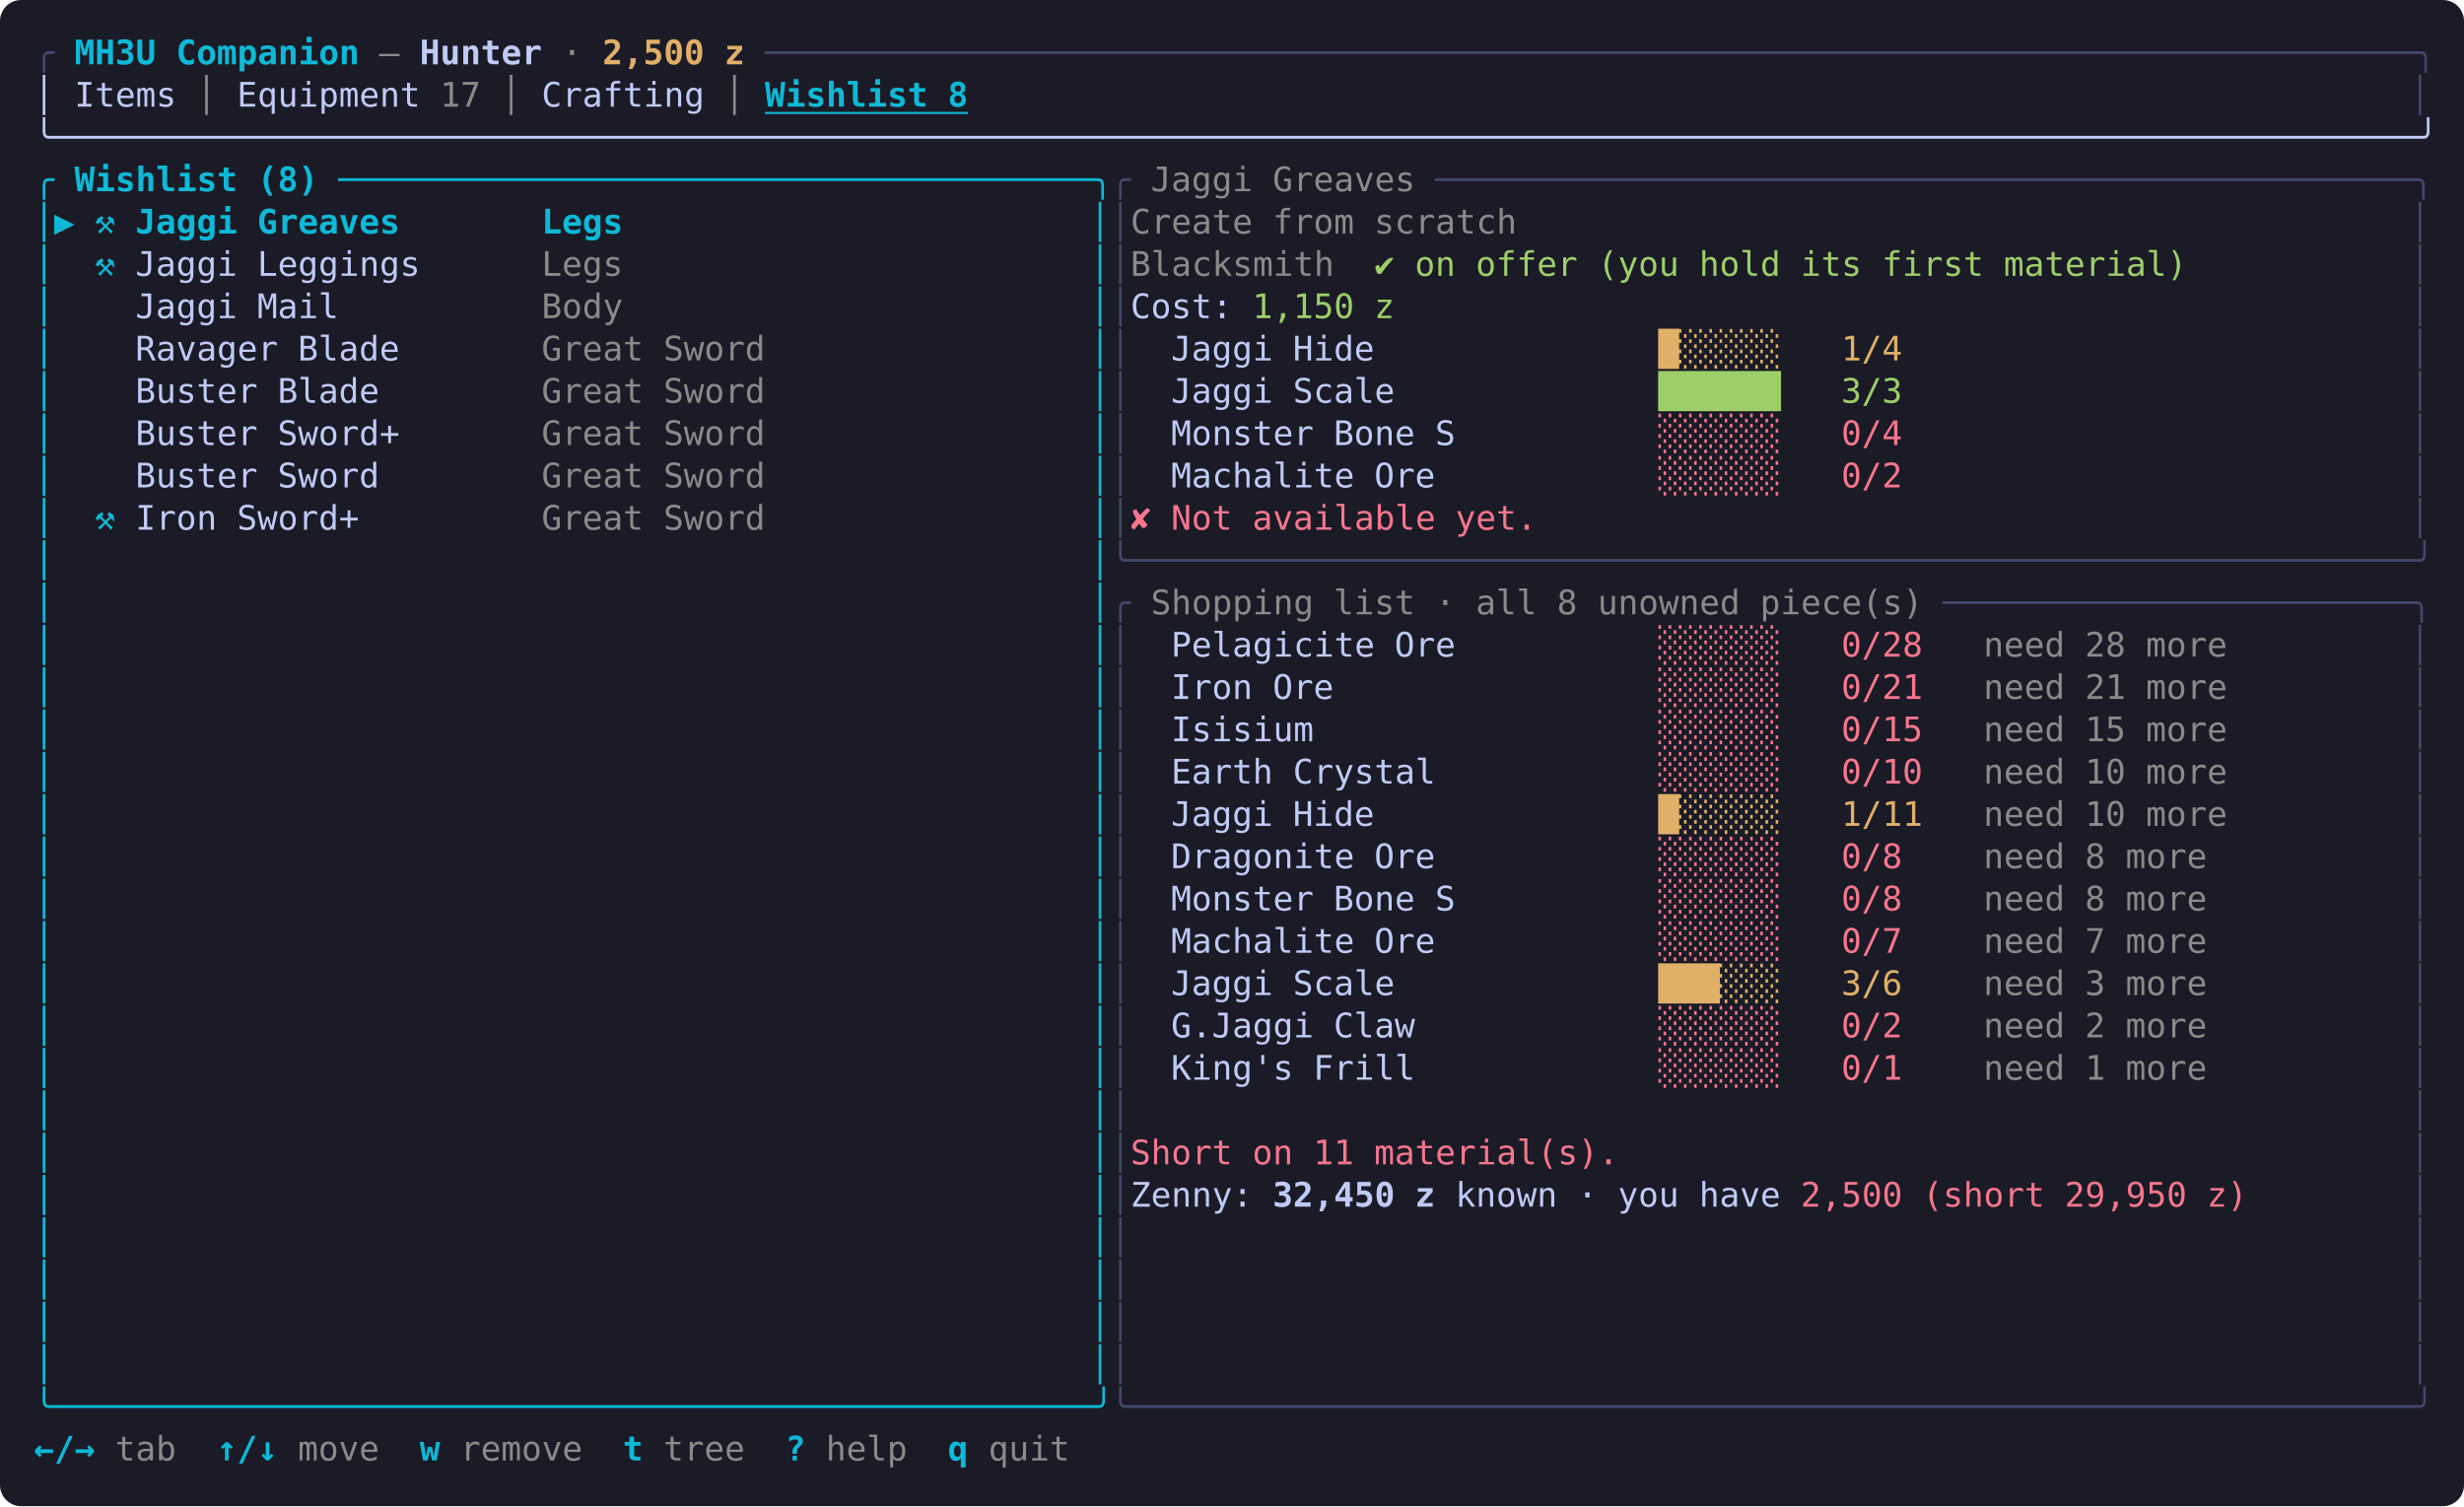
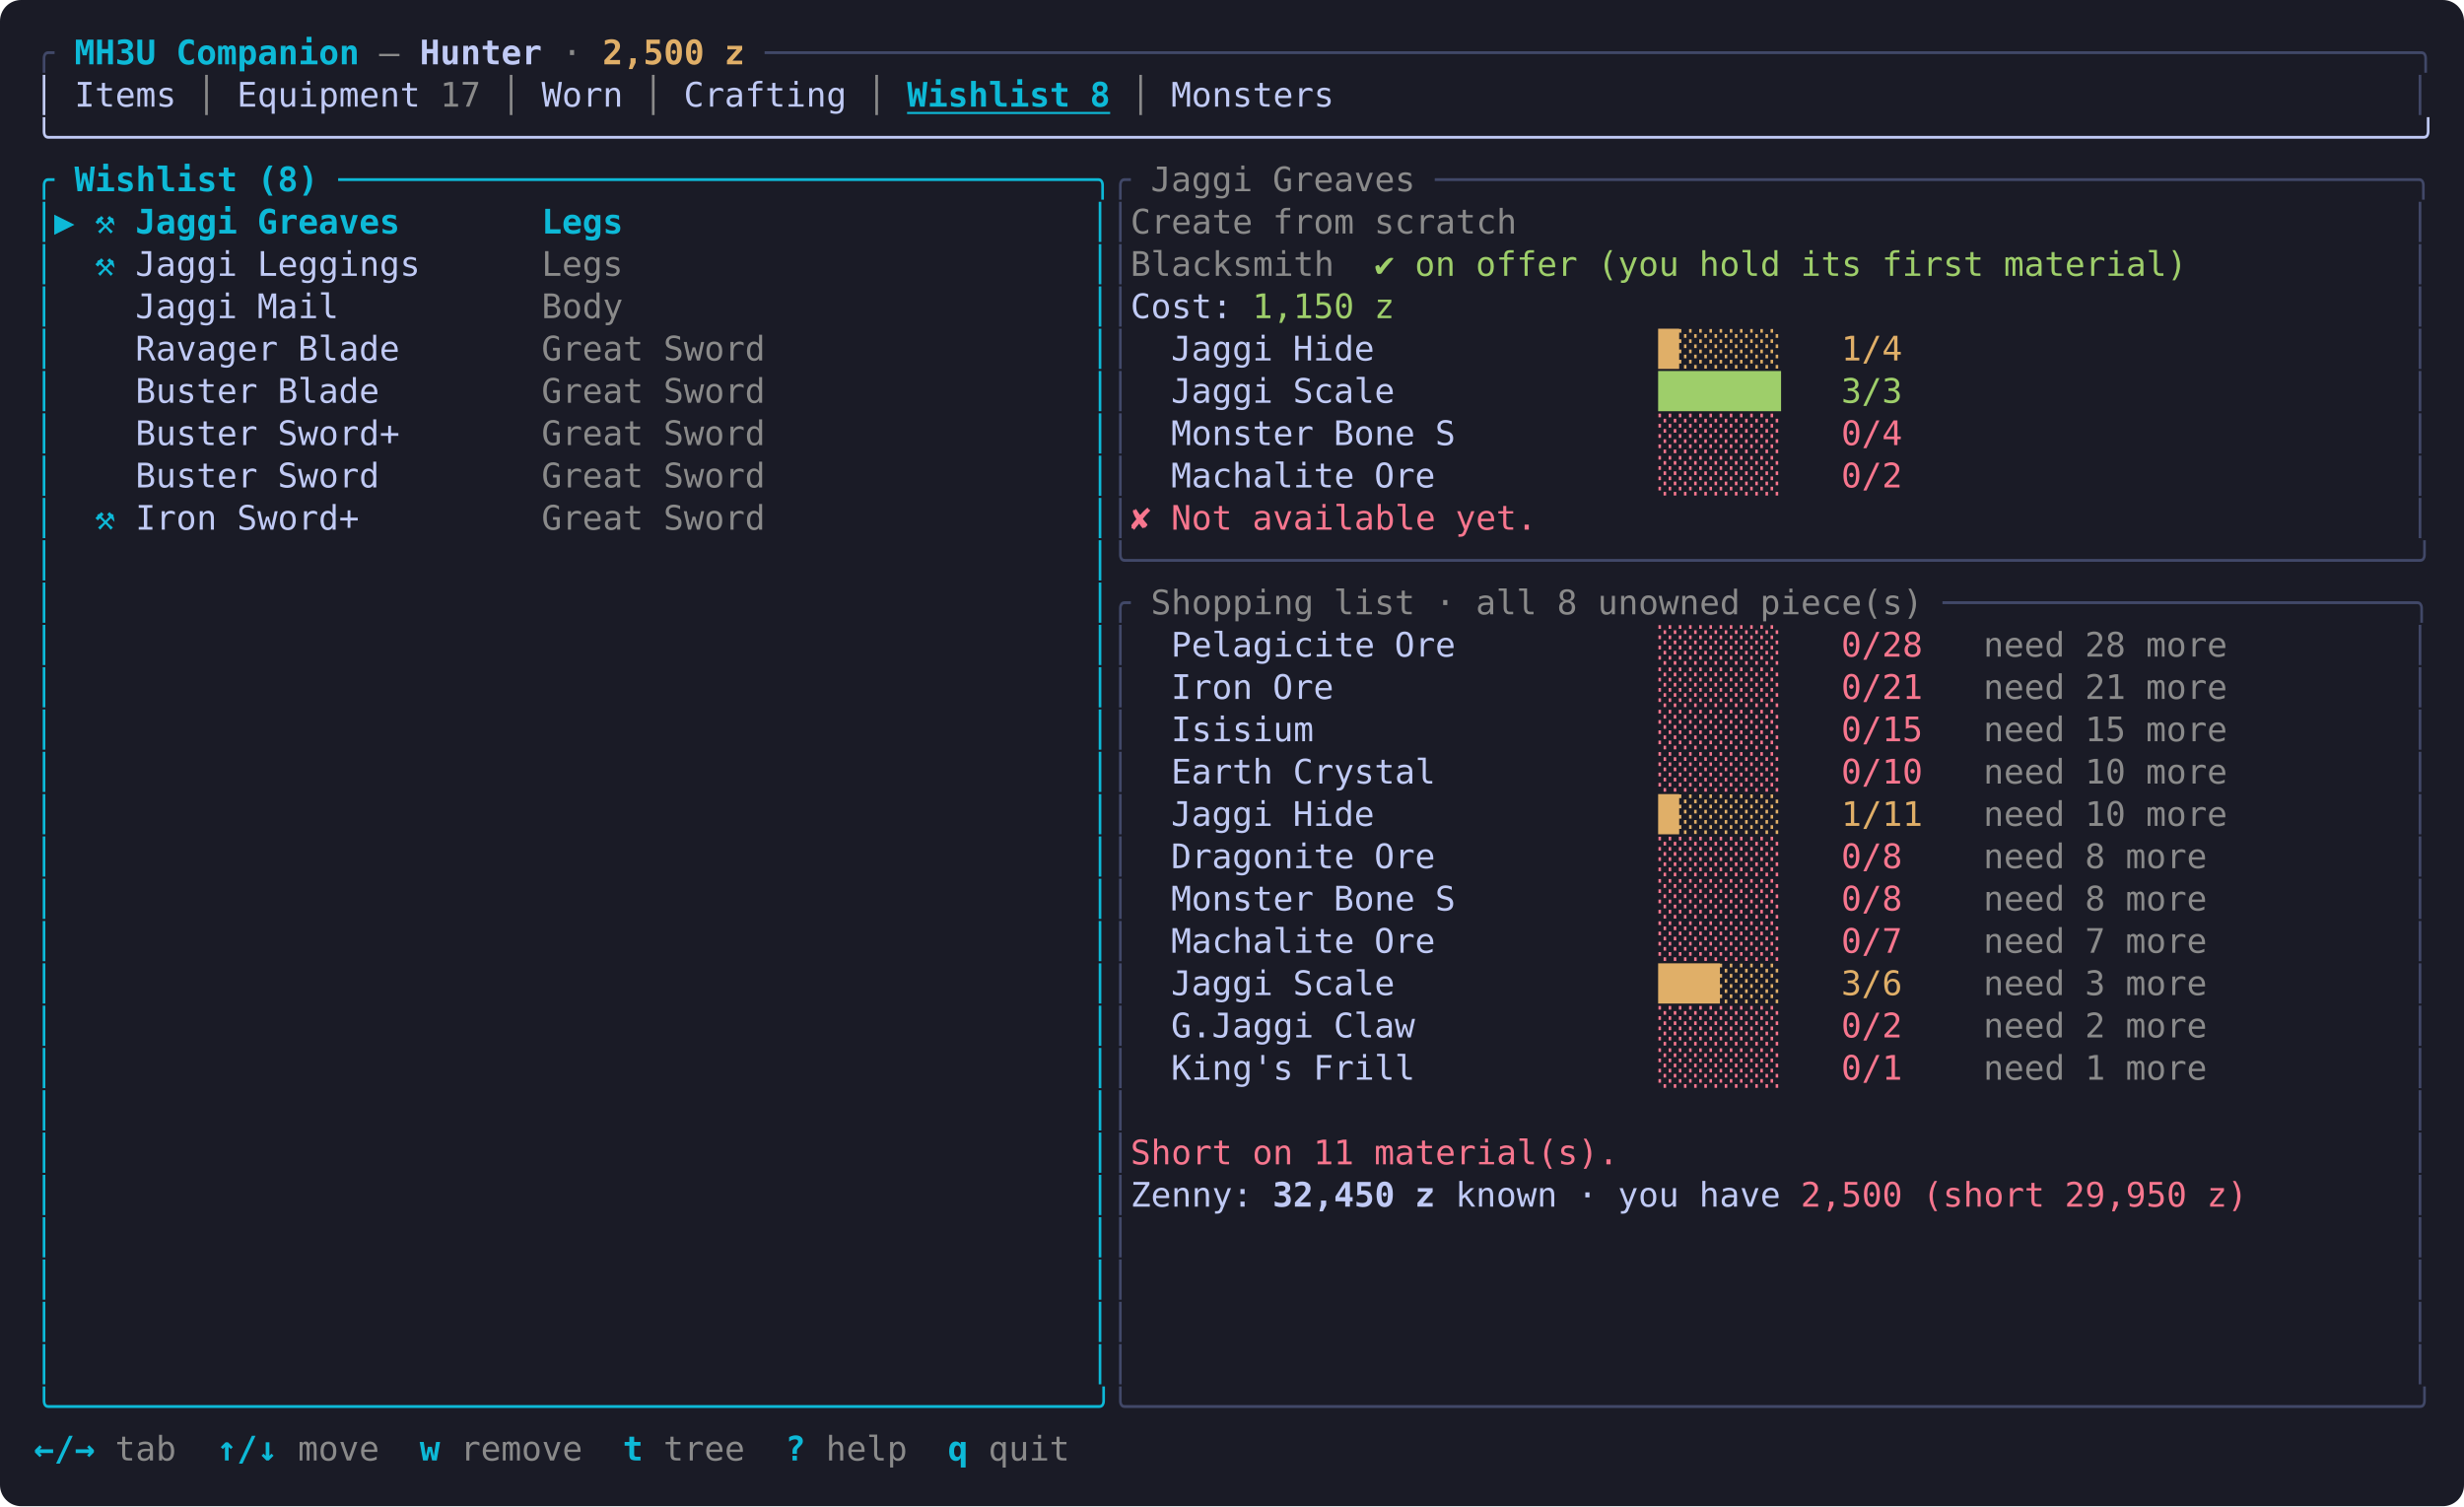
<svg xmlns="http://www.w3.org/2000/svg" width="1164.8" height="712" viewBox="0 0 1164.8 712" role="img">
  <rect width="100%" height="100%" rx="10" fill="#1a1b26" />
  <g font-family="'JetBrains Mono','JetBrainsMono Nerd Font','DejaVu Sans Mono',Menlo,Consolas,monospace" font-size="16">
    <text x="16.0" y="30.4" textLength="9.6" lengthAdjust="spacing" fill="#414868">╭</text>
    <text x="35.2" y="30.4" textLength="38.4" lengthAdjust="spacing" fill="#0db9d7" font-weight="bold">MH3U</text>
    <text x="83.2" y="30.4" textLength="86.4" lengthAdjust="spacing" fill="#0db9d7" font-weight="bold">Companion</text>
    <text x="179.2" y="30.4" textLength="9.6" lengthAdjust="spacing" fill="#8a8a8a">—</text>
    <text x="198.4" y="30.4" textLength="57.6" lengthAdjust="spacing" fill="#c0caf5" font-weight="bold">Hunter</text>
    <text x="265.6" y="30.4" textLength="9.6" lengthAdjust="spacing" fill="#8a8a8a">·</text>
    <text x="284.8" y="30.4" textLength="48.0" lengthAdjust="spacing" fill="#e0af68" font-weight="bold">2,500</text>
    <text x="342.4" y="30.4" textLength="9.6" lengthAdjust="spacing" fill="#e0af68" font-weight="bold">z</text>
    <text x="361.6" y="30.4" textLength="787.2" lengthAdjust="spacing" fill="#414868">─────────────────────────────────────────────────────────────────────────────────╮</text>
    <text x="16.0" y="50.4" textLength="9.6" lengthAdjust="spacing" fill="#c0caf5">│</text>
    <text x="35.2" y="50.4" textLength="48.0" lengthAdjust="spacing" fill="#c0caf5">Items</text>
    <text x="92.8" y="50.4" textLength="9.6" lengthAdjust="spacing" fill="#8a8a8a">│</text>
    <text x="112.0" y="50.4" textLength="86.4" lengthAdjust="spacing" fill="#c0caf5">Equipment</text>
    <text x="208.0" y="50.4" textLength="19.2" lengthAdjust="spacing" fill="#8a8a8a">17</text>
    <text x="236.8" y="50.4" textLength="9.6" lengthAdjust="spacing" fill="#8a8a8a">│</text>
-     <text x="256.0" y="50.4" textLength="76.8" lengthAdjust="spacing" fill="#c0caf5">Crafting</text>
-     <text x="342.4" y="50.4" textLength="9.6" lengthAdjust="spacing" fill="#8a8a8a">│</text>
-     <text x="361.6" y="50.4" textLength="76.8" lengthAdjust="spacing" fill="#0db9d7" font-weight="bold">Wishlist</text>
-     <text x="448.0" y="50.4" textLength="9.6" lengthAdjust="spacing" fill="#0db9d7" font-weight="bold">8</text>
-     <line x1="361.6" y1="53.4" x2="457.6" y2="53.4" stroke="#0db9d7" stroke-width="1" />
+     <text x="256.0" y="50.4" textLength="38.4" lengthAdjust="spacing" fill="#c0caf5">Worn</text>
+     <text x="304.0" y="50.4" textLength="9.6" lengthAdjust="spacing" fill="#8a8a8a">│</text>
+     <text x="323.2" y="50.4" textLength="76.8" lengthAdjust="spacing" fill="#c0caf5">Crafting</text>
+     <text x="409.6" y="50.4" textLength="9.6" lengthAdjust="spacing" fill="#8a8a8a">│</text>
+     <text x="428.8" y="50.4" textLength="76.8" lengthAdjust="spacing" fill="#0db9d7" font-weight="bold">Wishlist</text>
+     <text x="515.2" y="50.4" textLength="9.6" lengthAdjust="spacing" fill="#0db9d7" font-weight="bold">8</text>
+     <line x1="428.8" y1="53.4" x2="524.8" y2="53.4" stroke="#0db9d7" stroke-width="1" />
+     <text x="534.4" y="50.4" textLength="9.6" lengthAdjust="spacing" fill="#8a8a8a">│</text>
+     <text x="553.6" y="50.4" textLength="76.8" lengthAdjust="spacing" fill="#c0caf5">Monsters</text>
    <text x="1139.2" y="50.4" textLength="9.6" lengthAdjust="spacing" fill="#414868">│</text>
    <text x="16.0" y="70.4" textLength="1132.8" lengthAdjust="spacing" fill="#c0caf5">╰────────────────────────────────────────────────────────────────────────────────────────────────────────────────────╯</text>
    <text x="16.0" y="90.4" textLength="9.6" lengthAdjust="spacing" fill="#0db9d7">╭</text>
    <text x="35.2" y="90.4" textLength="76.8" lengthAdjust="spacing" fill="#0db9d7" font-weight="bold">Wishlist</text>
    <text x="121.6" y="90.4" textLength="28.8" lengthAdjust="spacing" fill="#0db9d7" font-weight="bold">(8)</text>
    <text x="160.0" y="90.4" textLength="364.8" lengthAdjust="spacing" fill="#0db9d7">─────────────────────────────────────╮</text>
    <text x="524.8" y="90.4" textLength="9.6" lengthAdjust="spacing" fill="#414868">╭</text>
    <text x="544.0" y="90.4" textLength="48.0" lengthAdjust="spacing" fill="#8a8a8a">Jaggi</text>
    <text x="601.6" y="90.4" textLength="67.2" lengthAdjust="spacing" fill="#8a8a8a">Greaves</text>
    <text x="678.4" y="90.4" textLength="470.4" lengthAdjust="spacing" fill="#414868">────────────────────────────────────────────────╮</text>
    <text x="16.0" y="110.4" textLength="9.6" lengthAdjust="spacing" fill="#0db9d7">│</text>
    <text x="25.6" y="110.4" textLength="9.6" lengthAdjust="spacing" fill="#0db9d7" font-weight="bold">▶︎</text>
    <text x="44.8" y="110.4" textLength="9.6" lengthAdjust="spacing" fill="#0db9d7" font-weight="bold">⚒︎</text>
    <text x="64.0" y="110.4" textLength="48.0" lengthAdjust="spacing" fill="#0db9d7" font-weight="bold">Jaggi</text>
    <text x="121.6" y="110.4" textLength="67.2" lengthAdjust="spacing" fill="#0db9d7" font-weight="bold">Greaves</text>
    <text x="256.0" y="110.4" textLength="38.4" lengthAdjust="spacing" fill="#0db9d7" font-weight="bold">Legs</text>
    <text x="515.2" y="110.4" textLength="9.6" lengthAdjust="spacing" fill="#0db9d7">│</text>
    <text x="524.8" y="110.4" textLength="9.6" lengthAdjust="spacing" fill="#414868">│</text>
    <text x="534.4" y="110.4" textLength="57.6" lengthAdjust="spacing" fill="#8a8a8a">Create</text>
    <text x="601.6" y="110.4" textLength="38.4" lengthAdjust="spacing" fill="#8a8a8a">from</text>
    <text x="649.6" y="110.4" textLength="67.2" lengthAdjust="spacing" fill="#8a8a8a">scratch</text>
    <text x="1139.2" y="110.4" textLength="9.6" lengthAdjust="spacing" fill="#414868">│</text>
    <text x="16.0" y="130.4" textLength="9.6" lengthAdjust="spacing" fill="#0db9d7">│</text>
    <text x="44.8" y="130.4" textLength="9.6" lengthAdjust="spacing" fill="#0db9d7">⚒︎</text>
    <text x="64.0" y="130.4" textLength="48.0" lengthAdjust="spacing" fill="#c0caf5">Jaggi</text>
    <text x="121.6" y="130.4" textLength="76.8" lengthAdjust="spacing" fill="#c0caf5">Leggings</text>
    <text x="256.0" y="130.4" textLength="38.4" lengthAdjust="spacing" fill="#8a8a8a">Legs</text>
    <text x="515.2" y="130.4" textLength="9.6" lengthAdjust="spacing" fill="#0db9d7">│</text>
    <text x="524.8" y="130.4" textLength="9.6" lengthAdjust="spacing" fill="#414868">│</text>
    <text x="534.4" y="130.4" textLength="96.0" lengthAdjust="spacing" fill="#8a8a8a">Blacksmith</text>
    <text x="649.6" y="130.4" textLength="9.6" lengthAdjust="spacing" fill="#9ece6a">✔︎</text>
    <text x="668.8" y="130.4" textLength="19.2" lengthAdjust="spacing" fill="#9ece6a">on</text>
    <text x="697.6" y="130.4" textLength="48.0" lengthAdjust="spacing" fill="#9ece6a">offer</text>
    <text x="755.2" y="130.4" textLength="38.4" lengthAdjust="spacing" fill="#9ece6a">(you</text>
    <text x="803.2" y="130.4" textLength="38.4" lengthAdjust="spacing" fill="#9ece6a">hold</text>
    <text x="851.2" y="130.4" textLength="28.8" lengthAdjust="spacing" fill="#9ece6a">its</text>
    <text x="889.6" y="130.4" textLength="48.0" lengthAdjust="spacing" fill="#9ece6a">first</text>
    <text x="947.2" y="130.4" textLength="86.4" lengthAdjust="spacing" fill="#9ece6a">material)</text>
    <text x="1139.2" y="130.4" textLength="9.6" lengthAdjust="spacing" fill="#414868">│</text>
    <text x="16.0" y="150.4" textLength="9.6" lengthAdjust="spacing" fill="#0db9d7">│</text>
    <text x="64.0" y="150.4" textLength="48.0" lengthAdjust="spacing" fill="#c0caf5">Jaggi</text>
    <text x="121.6" y="150.4" textLength="38.4" lengthAdjust="spacing" fill="#c0caf5">Mail</text>
    <text x="256.0" y="150.4" textLength="38.4" lengthAdjust="spacing" fill="#8a8a8a">Body</text>
    <text x="515.2" y="150.4" textLength="9.6" lengthAdjust="spacing" fill="#0db9d7">│</text>
    <text x="524.8" y="150.4" textLength="9.6" lengthAdjust="spacing" fill="#414868">│</text>
    <text x="534.4" y="150.4" textLength="48.0" lengthAdjust="spacing" fill="#c0caf5">Cost:</text>
    <text x="592.0" y="150.4" textLength="48.0" lengthAdjust="spacing" fill="#9ece6a">1,150</text>
    <text x="649.6" y="150.4" textLength="9.6" lengthAdjust="spacing" fill="#9ece6a">z</text>
    <text x="1139.2" y="150.4" textLength="9.6" lengthAdjust="spacing" fill="#414868">│</text>
    <text x="16.0" y="170.4" textLength="9.6" lengthAdjust="spacing" fill="#0db9d7">│</text>
    <text x="64.0" y="170.4" textLength="67.2" lengthAdjust="spacing" fill="#c0caf5">Ravager</text>
    <text x="140.8" y="170.4" textLength="48.0" lengthAdjust="spacing" fill="#c0caf5">Blade</text>
    <text x="256.0" y="170.4" textLength="48.0" lengthAdjust="spacing" fill="#8a8a8a">Great</text>
    <text x="313.6" y="170.4" textLength="48.0" lengthAdjust="spacing" fill="#8a8a8a">Sword</text>
    <text x="515.2" y="170.4" textLength="9.6" lengthAdjust="spacing" fill="#0db9d7">│</text>
    <text x="524.8" y="170.4" textLength="9.6" lengthAdjust="spacing" fill="#414868">│</text>
    <text x="553.6" y="170.4" textLength="48.0" lengthAdjust="spacing" fill="#c0caf5">Jaggi</text>
    <text x="611.2" y="170.4" textLength="38.4" lengthAdjust="spacing" fill="#c0caf5">Hide</text>
    <text x="784.0" y="170.4" textLength="57.6" lengthAdjust="spacing" fill="#e0af68">█░░░░░</text>
    <text x="870.4" y="170.4" textLength="28.8" lengthAdjust="spacing" fill="#e0af68">1/4</text>
    <text x="1139.2" y="170.4" textLength="9.6" lengthAdjust="spacing" fill="#414868">│</text>
    <text x="16.0" y="190.4" textLength="9.6" lengthAdjust="spacing" fill="#0db9d7">│</text>
    <text x="64.0" y="190.4" textLength="57.6" lengthAdjust="spacing" fill="#c0caf5">Buster</text>
    <text x="131.2" y="190.4" textLength="48.0" lengthAdjust="spacing" fill="#c0caf5">Blade</text>
    <text x="256.0" y="190.4" textLength="48.0" lengthAdjust="spacing" fill="#8a8a8a">Great</text>
    <text x="313.6" y="190.4" textLength="48.0" lengthAdjust="spacing" fill="#8a8a8a">Sword</text>
    <text x="515.2" y="190.4" textLength="9.6" lengthAdjust="spacing" fill="#0db9d7">│</text>
    <text x="524.8" y="190.4" textLength="9.6" lengthAdjust="spacing" fill="#414868">│</text>
    <text x="553.6" y="190.4" textLength="48.0" lengthAdjust="spacing" fill="#c0caf5">Jaggi</text>
    <text x="611.2" y="190.4" textLength="48.0" lengthAdjust="spacing" fill="#c0caf5">Scale</text>
    <text x="784.0" y="190.4" textLength="57.6" lengthAdjust="spacing" fill="#9ece6a">██████</text>
    <text x="870.4" y="190.4" textLength="28.8" lengthAdjust="spacing" fill="#9ece6a">3/3</text>
    <text x="1139.2" y="190.4" textLength="9.6" lengthAdjust="spacing" fill="#414868">│</text>
    <text x="16.0" y="210.4" textLength="9.6" lengthAdjust="spacing" fill="#0db9d7">│</text>
    <text x="64.0" y="210.4" textLength="57.6" lengthAdjust="spacing" fill="#c0caf5">Buster</text>
    <text x="131.2" y="210.4" textLength="57.6" lengthAdjust="spacing" fill="#c0caf5">Sword+</text>
    <text x="256.0" y="210.4" textLength="48.0" lengthAdjust="spacing" fill="#8a8a8a">Great</text>
    <text x="313.6" y="210.4" textLength="48.0" lengthAdjust="spacing" fill="#8a8a8a">Sword</text>
    <text x="515.2" y="210.4" textLength="9.6" lengthAdjust="spacing" fill="#0db9d7">│</text>
    <text x="524.8" y="210.4" textLength="9.6" lengthAdjust="spacing" fill="#414868">│</text>
    <text x="553.6" y="210.4" textLength="67.2" lengthAdjust="spacing" fill="#c0caf5">Monster</text>
    <text x="630.4" y="210.4" textLength="38.4" lengthAdjust="spacing" fill="#c0caf5">Bone</text>
    <text x="678.4" y="210.4" textLength="9.6" lengthAdjust="spacing" fill="#c0caf5">S</text>
    <text x="784.0" y="210.4" textLength="57.6" lengthAdjust="spacing" fill="#f7768e">░░░░░░</text>
    <text x="870.4" y="210.4" textLength="28.8" lengthAdjust="spacing" fill="#f7768e">0/4</text>
    <text x="1139.2" y="210.4" textLength="9.6" lengthAdjust="spacing" fill="#414868">│</text>
    <text x="16.0" y="230.4" textLength="9.6" lengthAdjust="spacing" fill="#0db9d7">│</text>
    <text x="64.0" y="230.4" textLength="57.6" lengthAdjust="spacing" fill="#c0caf5">Buster</text>
    <text x="131.2" y="230.4" textLength="48.0" lengthAdjust="spacing" fill="#c0caf5">Sword</text>
    <text x="256.0" y="230.4" textLength="48.0" lengthAdjust="spacing" fill="#8a8a8a">Great</text>
    <text x="313.6" y="230.4" textLength="48.0" lengthAdjust="spacing" fill="#8a8a8a">Sword</text>
    <text x="515.2" y="230.4" textLength="9.6" lengthAdjust="spacing" fill="#0db9d7">│</text>
    <text x="524.8" y="230.4" textLength="9.6" lengthAdjust="spacing" fill="#414868">│</text>
    <text x="553.6" y="230.4" textLength="86.4" lengthAdjust="spacing" fill="#c0caf5">Machalite</text>
    <text x="649.6" y="230.4" textLength="28.8" lengthAdjust="spacing" fill="#c0caf5">Ore</text>
    <text x="784.0" y="230.4" textLength="57.6" lengthAdjust="spacing" fill="#f7768e">░░░░░░</text>
    <text x="870.4" y="230.4" textLength="28.8" lengthAdjust="spacing" fill="#f7768e">0/2</text>
    <text x="1139.2" y="230.4" textLength="9.6" lengthAdjust="spacing" fill="#414868">│</text>
    <text x="16.0" y="250.4" textLength="9.6" lengthAdjust="spacing" fill="#0db9d7">│</text>
    <text x="44.8" y="250.4" textLength="9.6" lengthAdjust="spacing" fill="#0db9d7">⚒︎</text>
    <text x="64.0" y="250.4" textLength="38.4" lengthAdjust="spacing" fill="#c0caf5">Iron</text>
    <text x="112.0" y="250.4" textLength="57.6" lengthAdjust="spacing" fill="#c0caf5">Sword+</text>
    <text x="256.0" y="250.4" textLength="48.0" lengthAdjust="spacing" fill="#8a8a8a">Great</text>
    <text x="313.6" y="250.4" textLength="48.0" lengthAdjust="spacing" fill="#8a8a8a">Sword</text>
    <text x="515.2" y="250.4" textLength="9.6" lengthAdjust="spacing" fill="#0db9d7">│</text>
    <text x="524.8" y="250.4" textLength="9.6" lengthAdjust="spacing" fill="#414868">│</text>
    <text x="534.4" y="250.4" textLength="9.6" lengthAdjust="spacing" fill="#f7768e">✘︎</text>
    <text x="553.6" y="250.4" textLength="28.8" lengthAdjust="spacing" fill="#f7768e">Not</text>
    <text x="592.0" y="250.4" textLength="86.4" lengthAdjust="spacing" fill="#f7768e">available</text>
    <text x="688.0" y="250.4" textLength="38.4" lengthAdjust="spacing" fill="#f7768e">yet.</text>
    <text x="1139.2" y="250.4" textLength="9.6" lengthAdjust="spacing" fill="#414868">│</text>
    <text x="16.0" y="270.4" textLength="9.6" lengthAdjust="spacing" fill="#0db9d7">│</text>
    <text x="515.2" y="270.4" textLength="9.6" lengthAdjust="spacing" fill="#0db9d7">│</text>
    <text x="524.8" y="270.4" textLength="624.0" lengthAdjust="spacing" fill="#414868">╰───────────────────────────────────────────────────────────────╯</text>
    <text x="16.0" y="290.4" textLength="9.6" lengthAdjust="spacing" fill="#0db9d7">│</text>
    <text x="515.2" y="290.4" textLength="9.6" lengthAdjust="spacing" fill="#0db9d7">│</text>
    <text x="524.8" y="290.4" textLength="9.6" lengthAdjust="spacing" fill="#414868">╭</text>
    <text x="544.0" y="290.4" textLength="76.8" lengthAdjust="spacing" fill="#8a8a8a">Shopping</text>
    <text x="630.4" y="290.4" textLength="38.4" lengthAdjust="spacing" fill="#8a8a8a">list</text>
    <text x="678.4" y="290.4" textLength="9.6" lengthAdjust="spacing" fill="#8a8a8a">·</text>
    <text x="697.6" y="290.4" textLength="28.8" lengthAdjust="spacing" fill="#8a8a8a">all</text>
    <text x="736.0" y="290.4" textLength="9.6" lengthAdjust="spacing" fill="#8a8a8a">8</text>
    <text x="755.2" y="290.4" textLength="67.2" lengthAdjust="spacing" fill="#8a8a8a">unowned</text>
    <text x="832.0" y="290.4" textLength="76.8" lengthAdjust="spacing" fill="#8a8a8a">piece(s)</text>
    <text x="918.4" y="290.4" textLength="230.4" lengthAdjust="spacing" fill="#414868">───────────────────────╮</text>
    <text x="16.0" y="310.4" textLength="9.6" lengthAdjust="spacing" fill="#0db9d7">│</text>
    <text x="515.2" y="310.4" textLength="9.6" lengthAdjust="spacing" fill="#0db9d7">│</text>
    <text x="524.8" y="310.4" textLength="9.6" lengthAdjust="spacing" fill="#414868">│</text>
    <text x="553.6" y="310.4" textLength="96.0" lengthAdjust="spacing" fill="#c0caf5">Pelagicite</text>
    <text x="659.2" y="310.4" textLength="28.8" lengthAdjust="spacing" fill="#c0caf5">Ore</text>
    <text x="784.0" y="310.4" textLength="57.6" lengthAdjust="spacing" fill="#f7768e">░░░░░░</text>
    <text x="870.4" y="310.4" textLength="38.4" lengthAdjust="spacing" fill="#f7768e">0/28</text>
    <text x="937.6" y="310.4" textLength="38.4" lengthAdjust="spacing" fill="#8a8a8a">need</text>
    <text x="985.6" y="310.4" textLength="19.2" lengthAdjust="spacing" fill="#8a8a8a">28</text>
    <text x="1014.4" y="310.4" textLength="38.4" lengthAdjust="spacing" fill="#8a8a8a">more</text>
    <text x="1139.2" y="310.4" textLength="9.6" lengthAdjust="spacing" fill="#414868">│</text>
    <text x="16.0" y="330.4" textLength="9.6" lengthAdjust="spacing" fill="#0db9d7">│</text>
    <text x="515.2" y="330.4" textLength="9.6" lengthAdjust="spacing" fill="#0db9d7">│</text>
    <text x="524.8" y="330.4" textLength="9.6" lengthAdjust="spacing" fill="#414868">│</text>
    <text x="553.6" y="330.4" textLength="38.4" lengthAdjust="spacing" fill="#c0caf5">Iron</text>
    <text x="601.6" y="330.4" textLength="28.8" lengthAdjust="spacing" fill="#c0caf5">Ore</text>
    <text x="784.0" y="330.4" textLength="57.6" lengthAdjust="spacing" fill="#f7768e">░░░░░░</text>
    <text x="870.4" y="330.4" textLength="38.4" lengthAdjust="spacing" fill="#f7768e">0/21</text>
    <text x="937.6" y="330.4" textLength="38.4" lengthAdjust="spacing" fill="#8a8a8a">need</text>
    <text x="985.6" y="330.4" textLength="19.2" lengthAdjust="spacing" fill="#8a8a8a">21</text>
    <text x="1014.4" y="330.4" textLength="38.4" lengthAdjust="spacing" fill="#8a8a8a">more</text>
    <text x="1139.2" y="330.4" textLength="9.6" lengthAdjust="spacing" fill="#414868">│</text>
    <text x="16.0" y="350.4" textLength="9.6" lengthAdjust="spacing" fill="#0db9d7">│</text>
    <text x="515.2" y="350.4" textLength="9.6" lengthAdjust="spacing" fill="#0db9d7">│</text>
    <text x="524.8" y="350.4" textLength="9.6" lengthAdjust="spacing" fill="#414868">│</text>
    <text x="553.6" y="350.4" textLength="67.2" lengthAdjust="spacing" fill="#c0caf5">Isisium</text>
    <text x="784.0" y="350.4" textLength="57.6" lengthAdjust="spacing" fill="#f7768e">░░░░░░</text>
    <text x="870.4" y="350.4" textLength="38.4" lengthAdjust="spacing" fill="#f7768e">0/15</text>
    <text x="937.6" y="350.4" textLength="38.4" lengthAdjust="spacing" fill="#8a8a8a">need</text>
    <text x="985.6" y="350.4" textLength="19.2" lengthAdjust="spacing" fill="#8a8a8a">15</text>
    <text x="1014.4" y="350.4" textLength="38.4" lengthAdjust="spacing" fill="#8a8a8a">more</text>
    <text x="1139.2" y="350.4" textLength="9.6" lengthAdjust="spacing" fill="#414868">│</text>
    <text x="16.0" y="370.4" textLength="9.6" lengthAdjust="spacing" fill="#0db9d7">│</text>
    <text x="515.2" y="370.4" textLength="9.6" lengthAdjust="spacing" fill="#0db9d7">│</text>
    <text x="524.8" y="370.4" textLength="9.6" lengthAdjust="spacing" fill="#414868">│</text>
    <text x="553.6" y="370.4" textLength="48.0" lengthAdjust="spacing" fill="#c0caf5">Earth</text>
    <text x="611.2" y="370.4" textLength="67.2" lengthAdjust="spacing" fill="#c0caf5">Crystal</text>
    <text x="784.0" y="370.4" textLength="57.6" lengthAdjust="spacing" fill="#f7768e">░░░░░░</text>
    <text x="870.4" y="370.4" textLength="38.4" lengthAdjust="spacing" fill="#f7768e">0/10</text>
    <text x="937.6" y="370.4" textLength="38.4" lengthAdjust="spacing" fill="#8a8a8a">need</text>
    <text x="985.6" y="370.4" textLength="19.2" lengthAdjust="spacing" fill="#8a8a8a">10</text>
    <text x="1014.4" y="370.4" textLength="38.4" lengthAdjust="spacing" fill="#8a8a8a">more</text>
    <text x="1139.2" y="370.4" textLength="9.6" lengthAdjust="spacing" fill="#414868">│</text>
    <text x="16.0" y="390.4" textLength="9.6" lengthAdjust="spacing" fill="#0db9d7">│</text>
    <text x="515.2" y="390.4" textLength="9.6" lengthAdjust="spacing" fill="#0db9d7">│</text>
    <text x="524.8" y="390.4" textLength="9.6" lengthAdjust="spacing" fill="#414868">│</text>
    <text x="553.6" y="390.4" textLength="48.0" lengthAdjust="spacing" fill="#c0caf5">Jaggi</text>
    <text x="611.2" y="390.4" textLength="38.4" lengthAdjust="spacing" fill="#c0caf5">Hide</text>
    <text x="784.0" y="390.4" textLength="57.6" lengthAdjust="spacing" fill="#e0af68">█░░░░░</text>
    <text x="870.4" y="390.4" textLength="38.4" lengthAdjust="spacing" fill="#e0af68">1/11</text>
    <text x="937.6" y="390.4" textLength="38.4" lengthAdjust="spacing" fill="#8a8a8a">need</text>
    <text x="985.6" y="390.4" textLength="19.2" lengthAdjust="spacing" fill="#8a8a8a">10</text>
    <text x="1014.4" y="390.4" textLength="38.4" lengthAdjust="spacing" fill="#8a8a8a">more</text>
    <text x="1139.2" y="390.4" textLength="9.6" lengthAdjust="spacing" fill="#414868">│</text>
    <text x="16.0" y="410.4" textLength="9.6" lengthAdjust="spacing" fill="#0db9d7">│</text>
    <text x="515.2" y="410.4" textLength="9.6" lengthAdjust="spacing" fill="#0db9d7">│</text>
    <text x="524.8" y="410.4" textLength="9.6" lengthAdjust="spacing" fill="#414868">│</text>
    <text x="553.6" y="410.4" textLength="86.4" lengthAdjust="spacing" fill="#c0caf5">Dragonite</text>
    <text x="649.6" y="410.4" textLength="28.8" lengthAdjust="spacing" fill="#c0caf5">Ore</text>
    <text x="784.0" y="410.4" textLength="57.6" lengthAdjust="spacing" fill="#f7768e">░░░░░░</text>
    <text x="870.4" y="410.4" textLength="28.8" lengthAdjust="spacing" fill="#f7768e">0/8</text>
    <text x="937.6" y="410.4" textLength="38.4" lengthAdjust="spacing" fill="#8a8a8a">need</text>
    <text x="985.6" y="410.4" textLength="9.6" lengthAdjust="spacing" fill="#8a8a8a">8</text>
    <text x="1004.8" y="410.4" textLength="38.4" lengthAdjust="spacing" fill="#8a8a8a">more</text>
    <text x="1139.2" y="410.4" textLength="9.6" lengthAdjust="spacing" fill="#414868">│</text>
    <text x="16.0" y="430.4" textLength="9.6" lengthAdjust="spacing" fill="#0db9d7">│</text>
    <text x="515.2" y="430.4" textLength="9.6" lengthAdjust="spacing" fill="#0db9d7">│</text>
    <text x="524.8" y="430.4" textLength="9.6" lengthAdjust="spacing" fill="#414868">│</text>
    <text x="553.6" y="430.4" textLength="67.2" lengthAdjust="spacing" fill="#c0caf5">Monster</text>
    <text x="630.4" y="430.4" textLength="38.4" lengthAdjust="spacing" fill="#c0caf5">Bone</text>
    <text x="678.4" y="430.4" textLength="9.6" lengthAdjust="spacing" fill="#c0caf5">S</text>
    <text x="784.0" y="430.4" textLength="57.6" lengthAdjust="spacing" fill="#f7768e">░░░░░░</text>
    <text x="870.4" y="430.4" textLength="28.8" lengthAdjust="spacing" fill="#f7768e">0/8</text>
    <text x="937.6" y="430.4" textLength="38.4" lengthAdjust="spacing" fill="#8a8a8a">need</text>
    <text x="985.6" y="430.4" textLength="9.6" lengthAdjust="spacing" fill="#8a8a8a">8</text>
    <text x="1004.8" y="430.4" textLength="38.4" lengthAdjust="spacing" fill="#8a8a8a">more</text>
    <text x="1139.2" y="430.4" textLength="9.6" lengthAdjust="spacing" fill="#414868">│</text>
    <text x="16.0" y="450.4" textLength="9.6" lengthAdjust="spacing" fill="#0db9d7">│</text>
    <text x="515.2" y="450.4" textLength="9.6" lengthAdjust="spacing" fill="#0db9d7">│</text>
    <text x="524.8" y="450.4" textLength="9.6" lengthAdjust="spacing" fill="#414868">│</text>
    <text x="553.6" y="450.4" textLength="86.4" lengthAdjust="spacing" fill="#c0caf5">Machalite</text>
    <text x="649.6" y="450.4" textLength="28.8" lengthAdjust="spacing" fill="#c0caf5">Ore</text>
    <text x="784.0" y="450.4" textLength="57.6" lengthAdjust="spacing" fill="#f7768e">░░░░░░</text>
    <text x="870.4" y="450.4" textLength="28.8" lengthAdjust="spacing" fill="#f7768e">0/7</text>
    <text x="937.6" y="450.4" textLength="38.4" lengthAdjust="spacing" fill="#8a8a8a">need</text>
    <text x="985.6" y="450.4" textLength="9.6" lengthAdjust="spacing" fill="#8a8a8a">7</text>
    <text x="1004.8" y="450.4" textLength="38.4" lengthAdjust="spacing" fill="#8a8a8a">more</text>
    <text x="1139.2" y="450.4" textLength="9.6" lengthAdjust="spacing" fill="#414868">│</text>
    <text x="16.0" y="470.4" textLength="9.6" lengthAdjust="spacing" fill="#0db9d7">│</text>
    <text x="515.2" y="470.4" textLength="9.6" lengthAdjust="spacing" fill="#0db9d7">│</text>
    <text x="524.8" y="470.4" textLength="9.6" lengthAdjust="spacing" fill="#414868">│</text>
    <text x="553.6" y="470.4" textLength="48.0" lengthAdjust="spacing" fill="#c0caf5">Jaggi</text>
    <text x="611.2" y="470.4" textLength="48.0" lengthAdjust="spacing" fill="#c0caf5">Scale</text>
    <text x="784.0" y="470.4" textLength="57.6" lengthAdjust="spacing" fill="#e0af68">███░░░</text>
    <text x="870.4" y="470.4" textLength="28.8" lengthAdjust="spacing" fill="#e0af68">3/6</text>
    <text x="937.6" y="470.4" textLength="38.4" lengthAdjust="spacing" fill="#8a8a8a">need</text>
    <text x="985.6" y="470.4" textLength="9.6" lengthAdjust="spacing" fill="#8a8a8a">3</text>
    <text x="1004.8" y="470.4" textLength="38.4" lengthAdjust="spacing" fill="#8a8a8a">more</text>
    <text x="1139.2" y="470.4" textLength="9.6" lengthAdjust="spacing" fill="#414868">│</text>
    <text x="16.0" y="490.4" textLength="9.6" lengthAdjust="spacing" fill="#0db9d7">│</text>
    <text x="515.2" y="490.4" textLength="9.6" lengthAdjust="spacing" fill="#0db9d7">│</text>
    <text x="524.8" y="490.4" textLength="9.6" lengthAdjust="spacing" fill="#414868">│</text>
    <text x="553.6" y="490.4" textLength="67.2" lengthAdjust="spacing" fill="#c0caf5">G.Jaggi</text>
    <text x="630.4" y="490.4" textLength="38.4" lengthAdjust="spacing" fill="#c0caf5">Claw</text>
    <text x="784.0" y="490.4" textLength="57.6" lengthAdjust="spacing" fill="#f7768e">░░░░░░</text>
    <text x="870.4" y="490.4" textLength="28.8" lengthAdjust="spacing" fill="#f7768e">0/2</text>
    <text x="937.6" y="490.4" textLength="38.4" lengthAdjust="spacing" fill="#8a8a8a">need</text>
    <text x="985.6" y="490.4" textLength="9.6" lengthAdjust="spacing" fill="#8a8a8a">2</text>
    <text x="1004.8" y="490.4" textLength="38.4" lengthAdjust="spacing" fill="#8a8a8a">more</text>
    <text x="1139.2" y="490.4" textLength="9.6" lengthAdjust="spacing" fill="#414868">│</text>
    <text x="16.0" y="510.4" textLength="9.6" lengthAdjust="spacing" fill="#0db9d7">│</text>
    <text x="515.2" y="510.4" textLength="9.6" lengthAdjust="spacing" fill="#0db9d7">│</text>
    <text x="524.8" y="510.4" textLength="9.6" lengthAdjust="spacing" fill="#414868">│</text>
    <text x="553.6" y="510.4" textLength="57.6" lengthAdjust="spacing" fill="#c0caf5">King's</text>
    <text x="620.8" y="510.4" textLength="48.0" lengthAdjust="spacing" fill="#c0caf5">Frill</text>
    <text x="784.0" y="510.4" textLength="57.6" lengthAdjust="spacing" fill="#f7768e">░░░░░░</text>
    <text x="870.4" y="510.4" textLength="28.8" lengthAdjust="spacing" fill="#f7768e">0/1</text>
    <text x="937.6" y="510.4" textLength="38.4" lengthAdjust="spacing" fill="#8a8a8a">need</text>
    <text x="985.6" y="510.4" textLength="9.6" lengthAdjust="spacing" fill="#8a8a8a">1</text>
    <text x="1004.8" y="510.4" textLength="38.4" lengthAdjust="spacing" fill="#8a8a8a">more</text>
    <text x="1139.2" y="510.4" textLength="9.6" lengthAdjust="spacing" fill="#414868">│</text>
    <text x="16.0" y="530.4" textLength="9.6" lengthAdjust="spacing" fill="#0db9d7">│</text>
    <text x="515.2" y="530.4" textLength="9.6" lengthAdjust="spacing" fill="#0db9d7">│</text>
    <text x="524.8" y="530.4" textLength="9.6" lengthAdjust="spacing" fill="#414868">│</text>
    <text x="1139.2" y="530.4" textLength="9.6" lengthAdjust="spacing" fill="#414868">│</text>
    <text x="16.0" y="550.4" textLength="9.6" lengthAdjust="spacing" fill="#0db9d7">│</text>
    <text x="515.2" y="550.4" textLength="9.6" lengthAdjust="spacing" fill="#0db9d7">│</text>
    <text x="524.8" y="550.4" textLength="9.6" lengthAdjust="spacing" fill="#414868">│</text>
    <text x="534.4" y="550.4" textLength="48.0" lengthAdjust="spacing" fill="#f7768e">Short</text>
    <text x="592.0" y="550.4" textLength="19.2" lengthAdjust="spacing" fill="#f7768e">on</text>
    <text x="620.8" y="550.4" textLength="19.2" lengthAdjust="spacing" fill="#f7768e">11</text>
    <text x="649.6" y="550.4" textLength="115.2" lengthAdjust="spacing" fill="#f7768e">material(s).</text>
    <text x="1139.2" y="550.4" textLength="9.6" lengthAdjust="spacing" fill="#414868">│</text>
    <text x="16.0" y="570.4" textLength="9.6" lengthAdjust="spacing" fill="#0db9d7">│</text>
    <text x="515.2" y="570.4" textLength="9.6" lengthAdjust="spacing" fill="#0db9d7">│</text>
    <text x="524.8" y="570.4" textLength="9.6" lengthAdjust="spacing" fill="#414868">│</text>
    <text x="534.4" y="570.4" textLength="57.6" lengthAdjust="spacing" fill="#c0caf5">Zenny:</text>
    <text x="601.6" y="570.4" textLength="57.6" lengthAdjust="spacing" fill="#c0caf5" font-weight="bold">32,450</text>
    <text x="668.8" y="570.4" textLength="9.6" lengthAdjust="spacing" fill="#c0caf5" font-weight="bold">z</text>
    <text x="688.0" y="570.4" textLength="48.0" lengthAdjust="spacing" fill="#c0caf5">known</text>
    <text x="745.6" y="570.4" textLength="9.6" lengthAdjust="spacing" fill="#c0caf5">·</text>
    <text x="764.8" y="570.4" textLength="28.8" lengthAdjust="spacing" fill="#c0caf5">you</text>
    <text x="803.2" y="570.4" textLength="38.4" lengthAdjust="spacing" fill="#c0caf5">have</text>
    <text x="851.2" y="570.4" textLength="48.0" lengthAdjust="spacing" fill="#f7768e">2,500</text>
    <text x="908.8" y="570.4" textLength="57.6" lengthAdjust="spacing" fill="#f7768e">(short</text>
    <text x="976.0" y="570.4" textLength="57.6" lengthAdjust="spacing" fill="#f7768e">29,950</text>
    <text x="1043.2" y="570.4" textLength="19.2" lengthAdjust="spacing" fill="#f7768e">z)</text>
    <text x="1139.2" y="570.4" textLength="9.6" lengthAdjust="spacing" fill="#414868">│</text>
    <text x="16.0" y="590.4" textLength="9.6" lengthAdjust="spacing" fill="#0db9d7">│</text>
    <text x="515.2" y="590.4" textLength="9.6" lengthAdjust="spacing" fill="#0db9d7">│</text>
    <text x="524.8" y="590.4" textLength="9.6" lengthAdjust="spacing" fill="#414868">│</text>
    <text x="1139.2" y="590.4" textLength="9.6" lengthAdjust="spacing" fill="#414868">│</text>
    <text x="16.0" y="610.4" textLength="9.6" lengthAdjust="spacing" fill="#0db9d7">│</text>
    <text x="515.2" y="610.4" textLength="9.6" lengthAdjust="spacing" fill="#0db9d7">│</text>
    <text x="524.8" y="610.4" textLength="9.6" lengthAdjust="spacing" fill="#414868">│</text>
    <text x="1139.2" y="610.4" textLength="9.6" lengthAdjust="spacing" fill="#414868">│</text>
    <text x="16.0" y="630.4" textLength="9.6" lengthAdjust="spacing" fill="#0db9d7">│</text>
    <text x="515.2" y="630.4" textLength="9.6" lengthAdjust="spacing" fill="#0db9d7">│</text>
    <text x="524.8" y="630.4" textLength="9.6" lengthAdjust="spacing" fill="#414868">│</text>
    <text x="1139.2" y="630.4" textLength="9.6" lengthAdjust="spacing" fill="#414868">│</text>
    <text x="16.0" y="650.4" textLength="9.6" lengthAdjust="spacing" fill="#0db9d7">│</text>
    <text x="515.2" y="650.4" textLength="9.6" lengthAdjust="spacing" fill="#0db9d7">│</text>
    <text x="524.8" y="650.4" textLength="9.6" lengthAdjust="spacing" fill="#414868">│</text>
    <text x="1139.2" y="650.4" textLength="9.6" lengthAdjust="spacing" fill="#414868">│</text>
    <text x="16.0" y="670.4" textLength="508.8" lengthAdjust="spacing" fill="#0db9d7">╰───────────────────────────────────────────────────╯</text>
    <text x="524.8" y="670.4" textLength="624.0" lengthAdjust="spacing" fill="#414868">╰───────────────────────────────────────────────────────────────╯</text>
    <text x="16.0" y="690.4" textLength="28.8" lengthAdjust="spacing" fill="#0db9d7" font-weight="bold">←/→</text>
    <text x="54.4" y="690.4" textLength="28.8" lengthAdjust="spacing" fill="#8a8a8a">tab</text>
    <text x="102.4" y="690.4" textLength="28.8" lengthAdjust="spacing" fill="#0db9d7" font-weight="bold">↑/↓</text>
    <text x="140.8" y="690.4" textLength="38.4" lengthAdjust="spacing" fill="#8a8a8a">move</text>
    <text x="198.4" y="690.4" textLength="9.6" lengthAdjust="spacing" fill="#0db9d7" font-weight="bold">w</text>
    <text x="217.6" y="690.4" textLength="57.6" lengthAdjust="spacing" fill="#8a8a8a">remove</text>
    <text x="294.4" y="690.4" textLength="9.6" lengthAdjust="spacing" fill="#0db9d7" font-weight="bold">t</text>
    <text x="313.6" y="690.4" textLength="38.4" lengthAdjust="spacing" fill="#8a8a8a">tree</text>
    <text x="371.2" y="690.4" textLength="9.6" lengthAdjust="spacing" fill="#0db9d7" font-weight="bold">?</text>
    <text x="390.4" y="690.4" textLength="38.4" lengthAdjust="spacing" fill="#8a8a8a">help</text>
    <text x="448.0" y="690.4" textLength="9.6" lengthAdjust="spacing" fill="#0db9d7" font-weight="bold">q</text>
    <text x="467.2" y="690.4" textLength="38.4" lengthAdjust="spacing" fill="#8a8a8a">quit</text>
  </g>
</svg>
